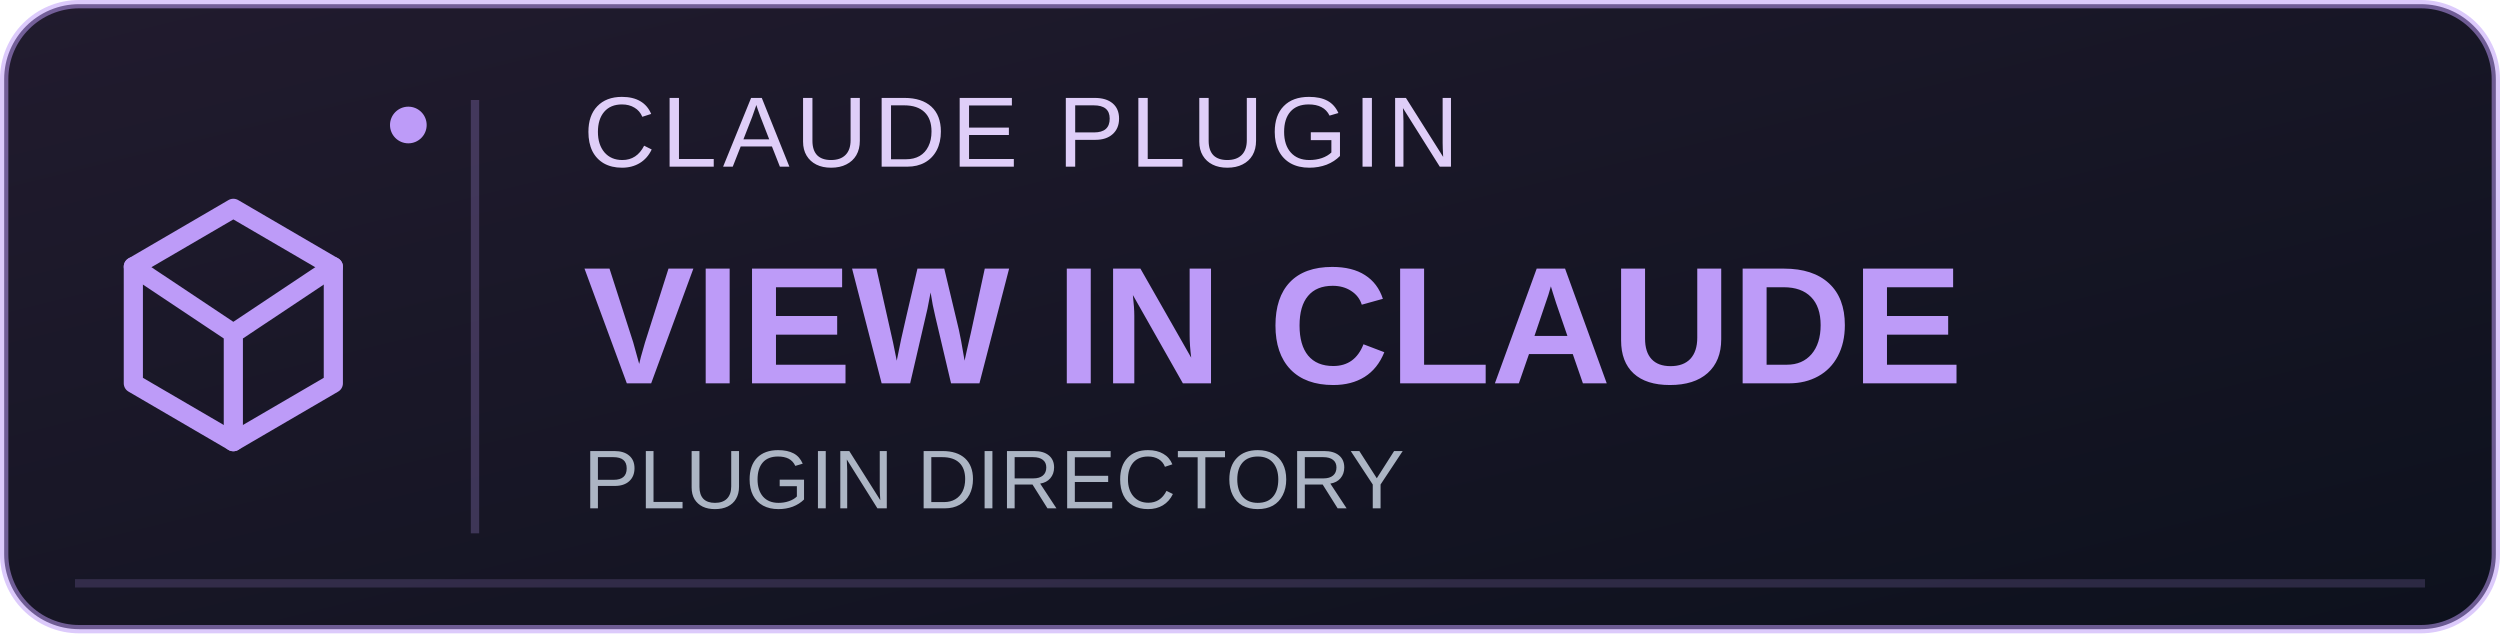
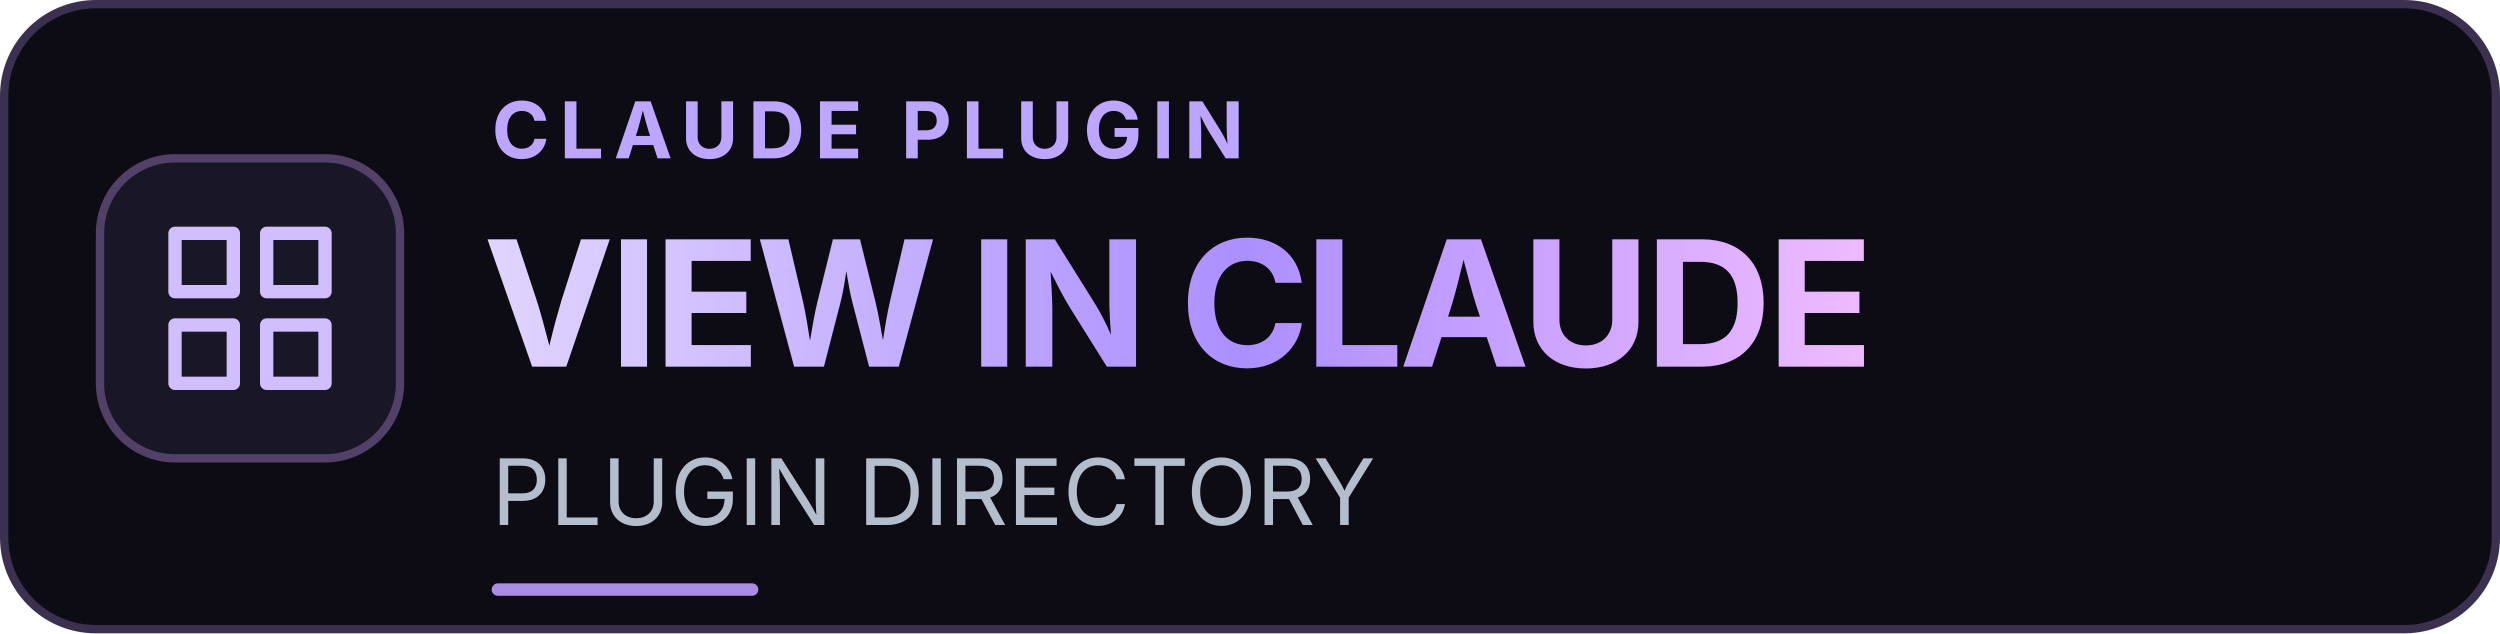
- <svg xmlns="http://www.w3.org/2000/svg" width="300" height="76" viewBox="0 0 300 76" role="img" aria-labelledby="t d">
+ <svg xmlns="http://www.w3.org/2000/svg" width="300" height="76" viewBox="0 0 300 76" role="img" aria-labelledby="title desc">
  <defs>
-     <linearGradient id="bg" x2="1" y2="1">
-       <stop stop-color="#211b2e" />
-       <stop offset="1" stop-color="#0d111d" />
-     </linearGradient>
-     <linearGradient id="line">
-       <stop stop-color="#bd9bf8" />
-       <stop offset="1" stop-color="#b79cfa" />
+     <linearGradient id="heading">
+       <stop stop-color="#e0d4ff" />
+       <stop offset=".55" stop-color="#ac8fff" />
+       <stop offset="1" stop-color="#edbaff" />
    </linearGradient>
  </defs>
-   <style>text{font-family:Arial,Helvetica,sans-serif}
- .pulse{animation:pulse 3.5s ease-in-out infinite}
- .scan{stroke-dasharray:35 240;animation:scan 6s linear infinite}
- @keyframes pulse{0%,100%{opacity:.4}50%{opacity:1}}
- @keyframes scan{to{stroke-dashoffset:-550}}
- @media(prefers-reduced-motion:reduce){*{animation:none!important}}
- </style>
-   <rect x=".5" y=".5" width="299" height="75" rx="9" fill="url(#bg)" stroke="#bd9bf8" stroke-opacity=".53" />
-   <path d="M57 12V64" stroke="#bd9bf8" stroke-opacity=".24" />
-   <g transform="translate(28 37)" fill="none" stroke="#bd9bf8" stroke-width="2.3" stroke-linejoin="round" stroke-linecap="round">
-     <path d="M-12 -5L0 -12L12 -5V9L0 16L-12 9Z" />
-     <path d="M-12 -5L0 3L12 -5M0 3V16" />
+   <style>@media(prefers-reduced-motion:no-preference){.draw{animation:draw 5.2s ease-in-out infinite;transform-box:fill-box;transform-origin:left center}.focus{animation:focus 5.2s ease-in-out infinite}@keyframes draw{0%{transform:scaleX(.15)}55%,100%{transform:scaleX(1)}}@keyframes focus{0%,100%{opacity:.6}45%,75%{opacity:1}}}</style>
+   <g font-family="Inter,Arial,sans-serif">
+     <rect x="0.5" y="0.5" width="299" height="75" rx="11" fill="#0d0c14" stroke="#3b304f" />
+     <rect x="12" y="19" width="36" height="36" rx="9" fill="#191626" stroke="#514067" />
+     <path transform="translate(18 25)" d="M3 3h7v7H3z M14 3h7v7h-7z M3 14h7v7H3z M14 14h7v7h-7z" fill="none" stroke="#d1beff" stroke-width="1.6" stroke-linecap="round" stroke-linejoin="round" />
+     <text x="59" y="19" font-size="9.4" font-weight="700" letter-spacing="1.2" fill="#bca6ff">CLAUDE PLUGIN</text>
+     <text x="58" y="44" font-size="21" font-weight="700" letter-spacing="-0.55" fill="url(#heading)">VIEW IN CLAUDE</text>
+     <text x="59" y="63" font-size="11" font-weight="400" letter-spacing="0" fill="#b3bdcc">PLUGIN DIRECTORY</text>
+     <g class="draw">
+       <rect x="59" y="70" width="32" height="1.5" rx="0.75" fill="#aa8de1" stroke="none" />
+     </g>
  </g>
-   <circle class="pulse" cx="49" cy="15" r="2.2" fill="#bd9bf8" />
-   <text x="70" y="20" fill="#dfcef8" font-size="12" letter-spacing=".7">CLAUDE PLUGIN</text>
-   <text x="70" y="46" fill="#bd9bf8" font-size="20" font-weight="700">VIEW IN CLAUDE</text>
-   <text x="70" y="61" fill="#acb5c4" font-size="10">PLUGIN DIRECTORY</text>
-   <path d="M9 70H291" stroke="#bd9bf8" stroke-opacity=".17" />
-   <path class="scan" d="M9 70H291" stroke="url(#line)" stroke-width="1.5" />
-   <g id="readme-card-trim" />
</svg>
